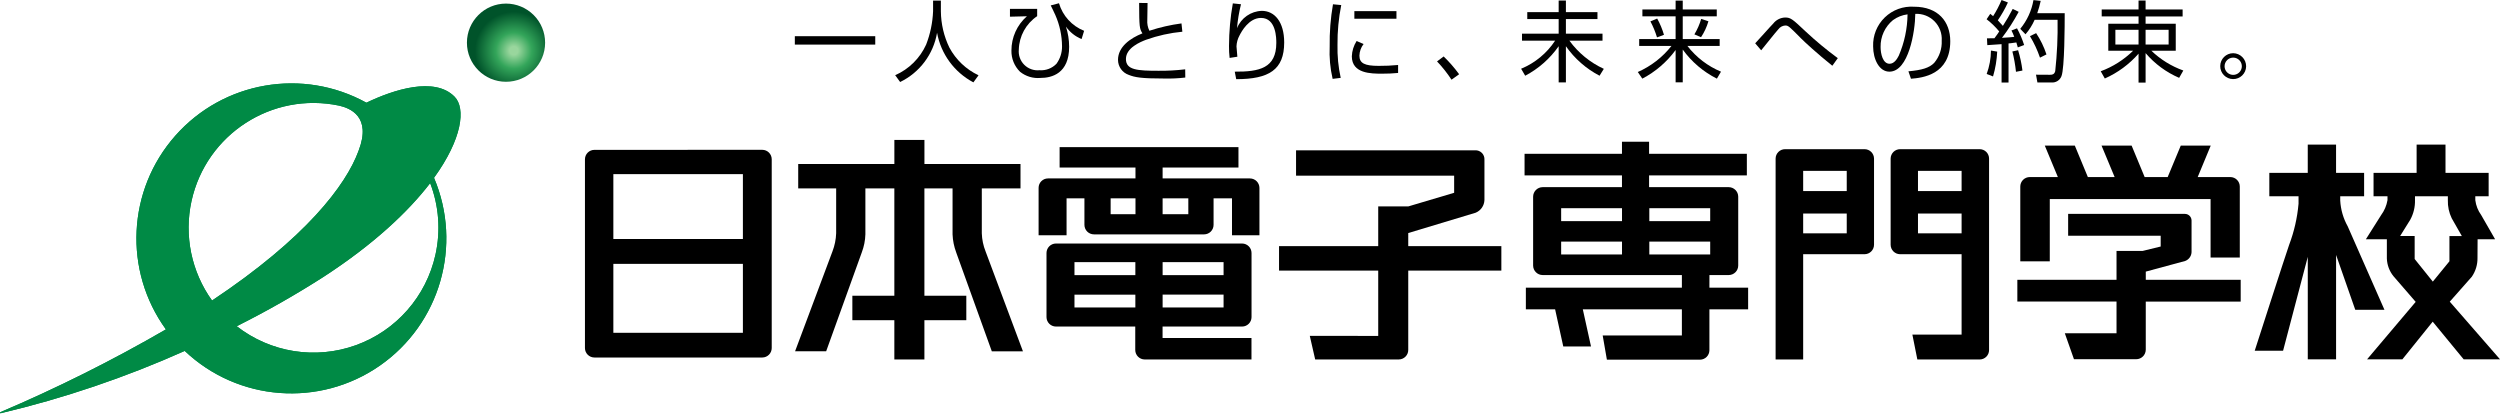
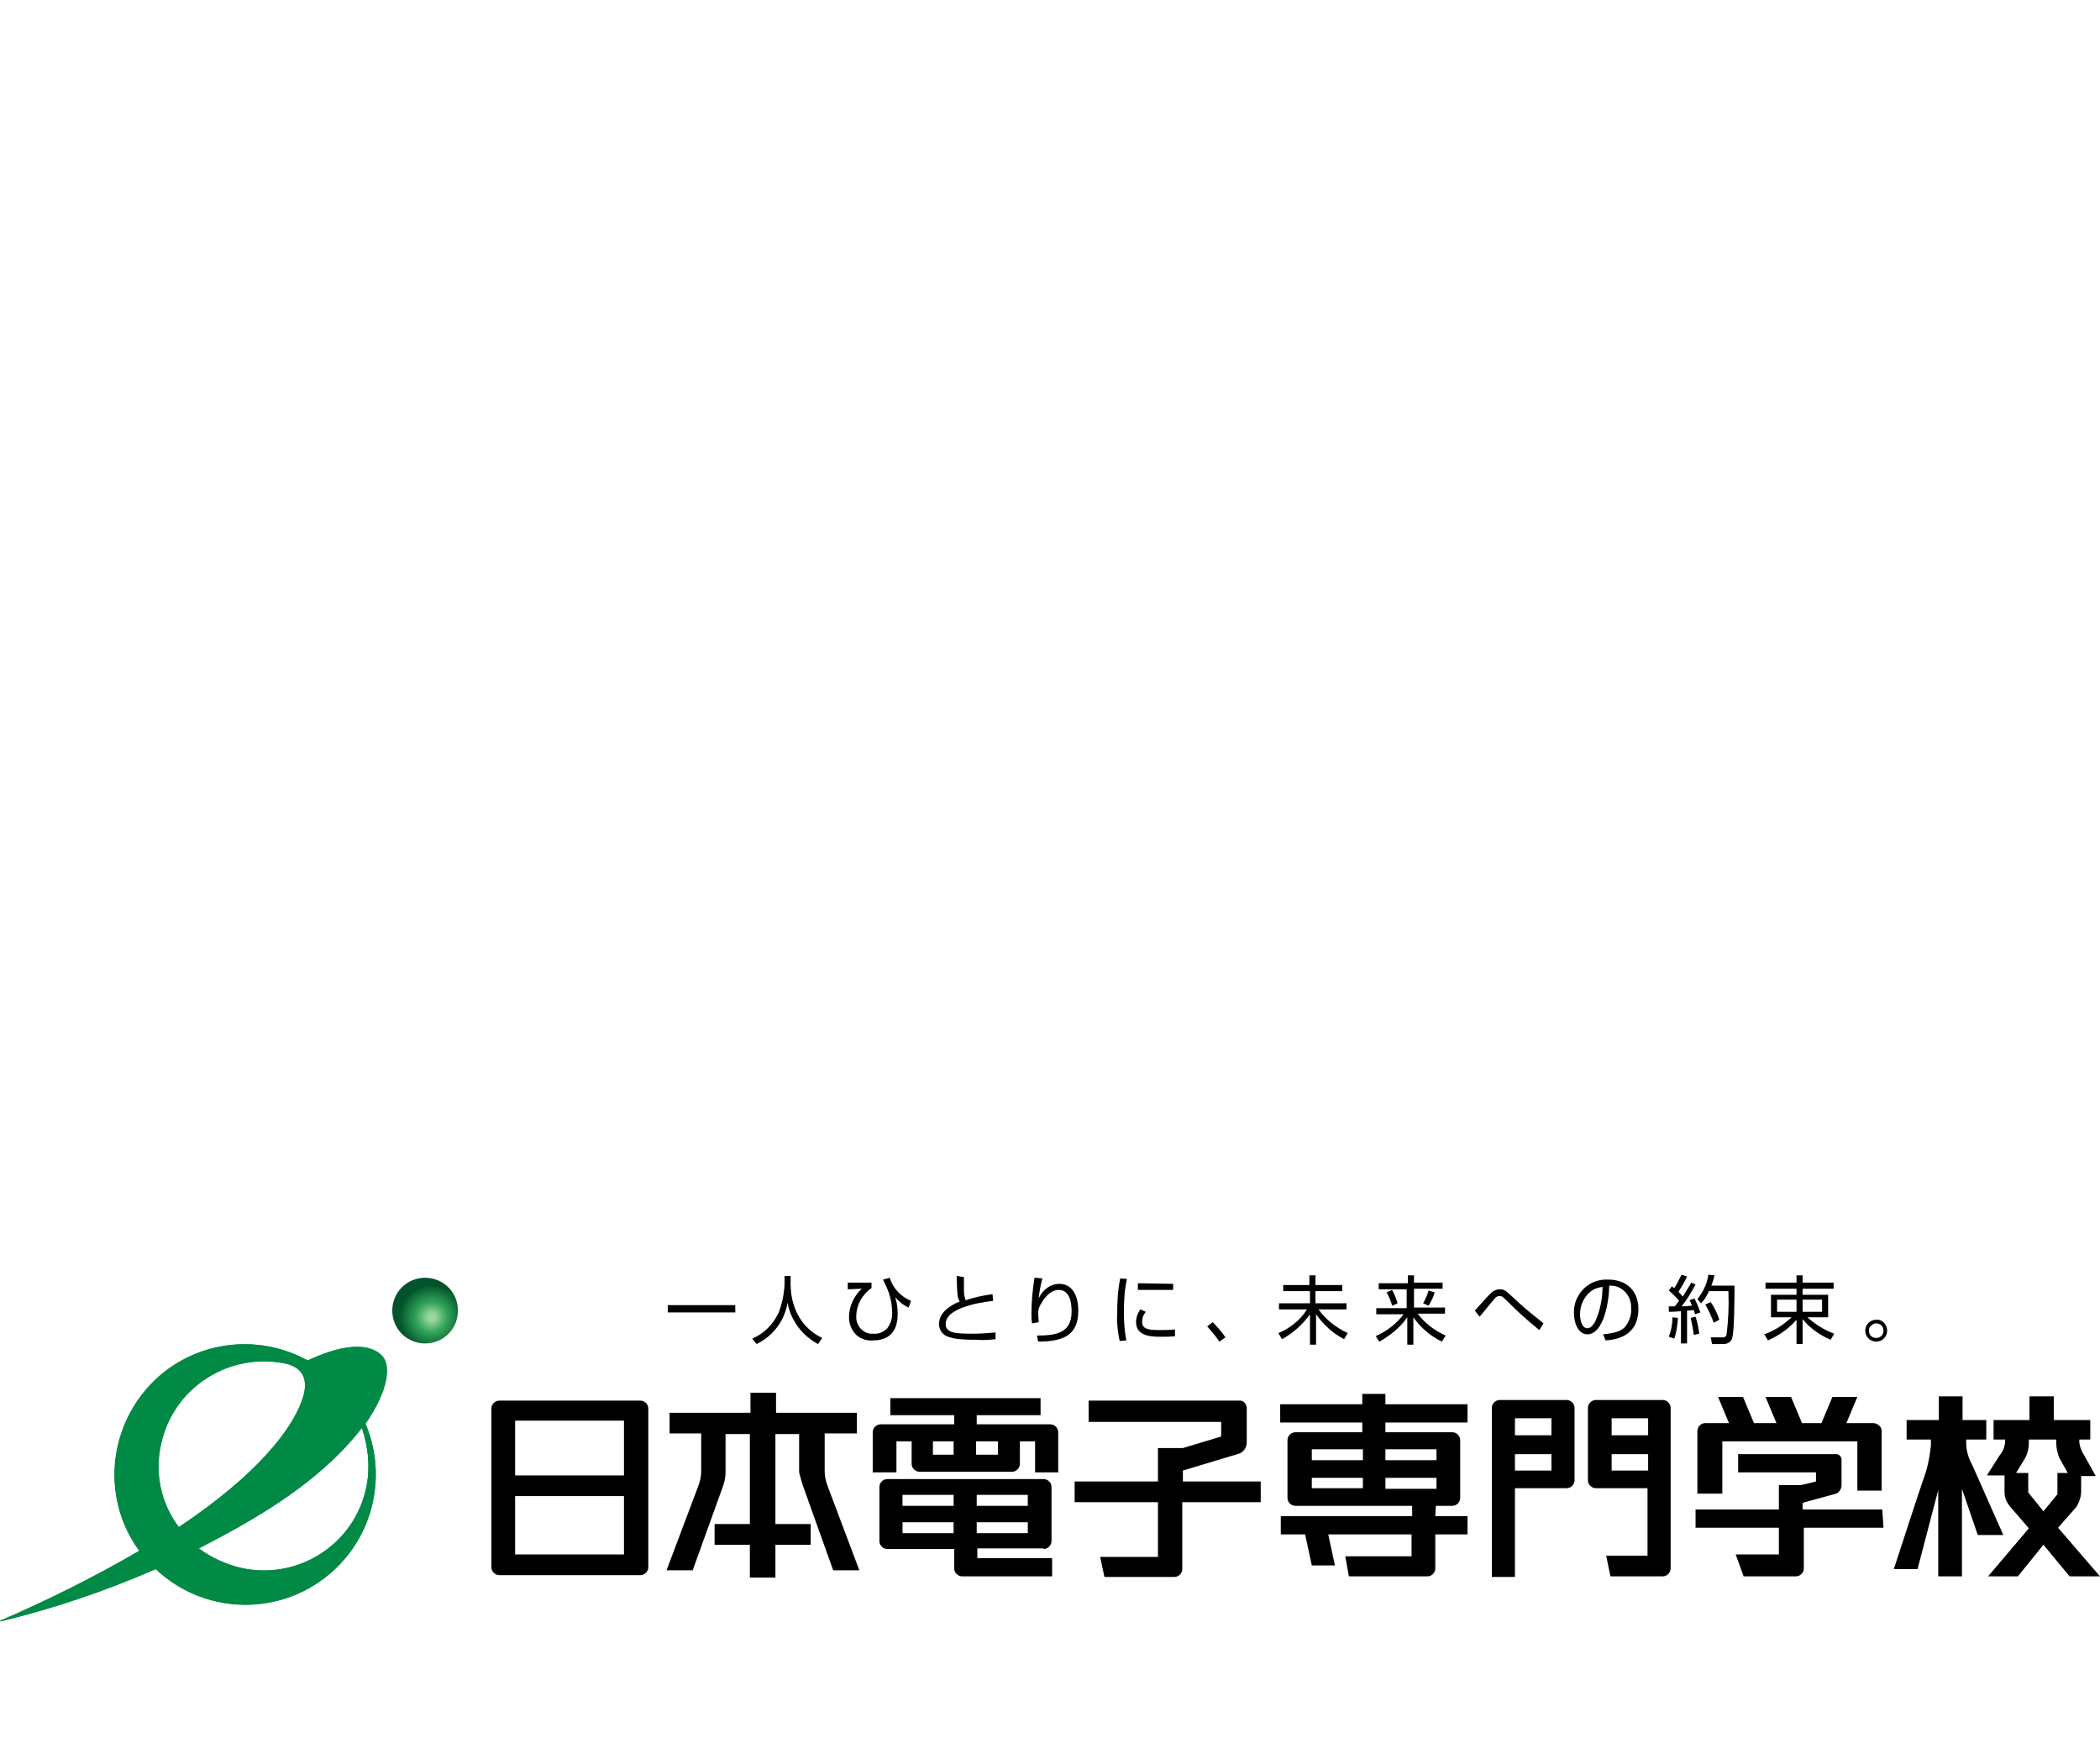
- <svg xmlns="http://www.w3.org/2000/svg" viewBox="0 0 345.328 57.094">
-   <defs>
-     <style>
-       .cls-1 {
-         fill: none;
-       }
- 
-       .cls-2 {
-         fill: #008a45;
-       }
- 
-       .cls-3 {
-         clip-path: url(#clip-path);
-       }
- 
-       .cls-4 {
-         fill: url(#radial-gradient);
-       }
-     </style>
-     <clipPath id="clip-path">
-       <path id="パス_193" data-name="パス 193" class="cls-1" d="M75.092,6.1a5.4,5.4,0,1,1-5.4-5.413,5.4,5.4,0,0,1,5.4,5.413Z" transform="translate(0.205 -0.191)" />
-     </clipPath>
-     <radialGradient id="radial-gradient" cx="0.599" cy="0.602" r="0.5" gradientTransform="matrix(1.001, 0, 0, -1, 0, 1.203)" gradientUnits="objectBoundingBox">
-       <stop offset="0" stop-color="#99d69d" />
-       <stop offset="0.107" stop-color="#99d69d" />
-       <stop offset="0.461" stop-color="#33a55a" />
-       <stop offset="0.994" stop-color="#00532a" />
-       <stop offset="1" stop-color="#00532a" />
-     </radialGradient>
-   </defs>
-   <g id="グループ化_47" data-name="グループ化 47" transform="translate(0 0)">
-     <g id="グループ化_45" data-name="グループ化 45" transform="translate(0 0)">
-       <g id="グループ化_40" data-name="グループ化 40">
-         <path id="パス_179" data-name="パス 179" d="M82.105,20.7A1.306,1.306,0,0,0,80.8,22V48.077a1.308,1.308,0,0,0,1.306,1.306h23.186a1.31,1.31,0,0,0,1.307-1.306V21.994a1.308,1.308,0,0,0-1.307-1.3Zm20.512,25.266H84.723v-9.52h17.895Zm0-12.949H84.723v-8.96h17.895Z" />
-         <path id="パス_180" data-name="パス 180" d="M132.083,34.877,137,48.527h4.3l-5.162-13.8a7.37,7.37,0,0,1-.52-2.5v-6.2h5.346V22.655H127.693v-3.33H123.54v3.33H110.258v3.371H115.5V32.22a7.7,7.7,0,0,1-.508,2.5l-5.167,13.8h4.294l4.918-13.65a7.634,7.634,0,0,0,.5-2.5V26.026h4V40.848h-5.8v3.385h5.8v5.422h4.152V44.232h5.789V40.848h-5.789V26.026h3.889v6.347a8,8,0,0,0,.505,2.5Z" />
-         <path id="パス_181" data-name="パス 181" d="M172.652,24.645H160.593V23.14H171.07V20.32H146.365v2.82h10.48v1.506H144.763a1.3,1.3,0,0,0-1.3,1.3V32.5h3.863V27.4h2.467v3.667a1.318,1.318,0,0,0,1.314,1.307h15.225a1.313,1.313,0,0,0,1.3-1.307V27.4h2.545v5.1h3.791V25.948a1.315,1.315,0,0,0-1.316-1.3ZM153.414,27.4h3.432v2.188h-3.432Zm10.73,2.188h-3.551V27.4h3.551Z" />
-         <path id="パス_182" data-name="パス 182" d="M171.576,45.107a1.308,1.308,0,0,0,1.3-1.3V34.946a1.312,1.312,0,0,0-1.3-1.309H145.863a1.314,1.314,0,0,0-1.309,1.309v8.861a1.311,1.311,0,0,0,1.309,1.3h10.951v3.236a1.313,1.313,0,0,0,1.3,1.311h14.754V46.688H160.587V45.107Zm-10.982-8.9h8.42V38h-8.42Zm0,4.49h8.42v1.775h-8.42Zm-12.176-4.49h8.41V38h-8.41Zm0,6.266V40.7h8.41v1.773h-8.41Z" />
-         <path id="パス_183" data-name="パス 183" d="M207.384,34H194.523V32.19l9.312-2.807a1.965,1.965,0,0,0,1.213-1.759V22.071a1.229,1.229,0,0,0-1.291-1.31H179.025v3.5h21.838V26.63l-6.34,1.884h-4.148V34h-13.7v3.377h13.7V46.4l-9.453-.006.746,3.258h11.545a1.312,1.312,0,0,0,1.31-1.311V37.381h12.861Z" />
-         <path id="パス_184" data-name="パス 184" d="M236.126,37.993h2.67a1.316,1.316,0,0,0,1.307-1.308v-9.52a1.321,1.321,0,0,0-1.307-1.313H227.789V24.231h13.506V21.243H227.789V19.582h-3.744v1.661H210.589v2.988h13.455v1.621H213.083a1.324,1.324,0,0,0-1.311,1.313v9.52a1.32,1.32,0,0,0,1.311,1.308H232.32v1.746H210.769v2.989h4.041l1.127,5.132h3.832l-1.133-5.132H232.32v3.614H221.382l.58,3.341h12.861a1.307,1.307,0,0,0,1.3-1.307V42.728h5.348V39.739h-5.348ZM224.05,35.152h-8.406V33.37h8.406Zm0-4.608h-8.406V28.757h8.406Zm3.772-1.787h8.41v1.787h-8.41Zm0,4.613h8.41v1.782h-8.41Z" />
-         <path id="パス_185" data-name="パス 185" d="M249.074,49.656V35.115h8.477a1.312,1.312,0,0,0,1.311-1.309v-11.9a1.311,1.311,0,0,0-1.311-1.3H246.583a1.309,1.309,0,0,0-1.316,1.3v27.75Zm6.018-17.428h-6.018V29.5h6.018Zm0-5.833h-6.018V23.6h6.018Z" />
-         <path id="パス_186" data-name="パス 186" d="M264.845,49.656h8.6a1.3,1.3,0,0,0,1.307-1.307V21.906a1.3,1.3,0,0,0-1.307-1.3H262.468a1.313,1.313,0,0,0-1.312,1.3v11.9a1.313,1.313,0,0,0,1.312,1.309h8.49v11.1h-6.8Zm6.113-17.428h-6.025V29.5h6.025Zm0-5.833h-6.025V23.6h6.025Z" />
-         <path id="パス_187" data-name="パス 187" d="M309.509,38.653H296.4V37.519l5.461-1.478a1.362,1.362,0,0,0,.861-1.211V30.455a.919.919,0,0,0-.914-.91H285.675V32.56h12.783v1.492l-2.512.614h-3.588v3.987h-13.7v3h13.7v4.385h-7.141l1.262,3.581h8.6a1.323,1.323,0,0,0,1.318-1.311v-6.65h13.113Z" />
-         <path id="パス_188" data-name="パス 188" d="M308.078,24.458H303.57l1.8-4.343h-4.139l-1.807,4.343h-3.18l-1.8-4.343h-4.156l1.81,4.343h-3.7l-1.8-4.343h-4.148l1.807,4.343h-3.883a1.307,1.307,0,0,0-1.309,1.311V36.1h4.074V27.5h22.211v8.078h4.035V25.769a1.313,1.313,0,0,0-1.3-1.311Z" />
-         <path id="パス_189" data-name="パス 189" d="M329.365,42.789l-5.072-11.521a8.219,8.219,0,0,1-1.035-3.564V27.11h3.3V23.878h-3.875v-3.9h-3.91v3.9h-5.309v3.231H317.5v1.038a21.319,21.319,0,0,1-1.3,5.678c-.51,1.445-4.754,14.626-4.754,14.626h3.918l3.412-12.972V49.632h3.91V35.215l2.648,7.574Z" />
-         <path id="パス_190" data-name="パス 190" d="M342.726,29.7a4.411,4.411,0,0,1-.809-2.053V27.11h1.842V23.878H337.8v-3.9h-3.99v3.9h-5.949v3.231h1.926v.537a4.879,4.879,0,0,1-.887,2.078l-2.1,3.328h2.9V35.71a4.108,4.108,0,0,0,.908,2.436l3.074,3.552-6.713,7.934h4.875l4.188-5.2,4.275,5.2h5.021l-6.939-7.963,3.049-3.449a4.463,4.463,0,0,0,.781-2.621l.014-2.546h2.42Zm-9.186,6.077V32.6h-2.006l1.4-2.253a5.364,5.364,0,0,0,.652-2.7V27.11h4.539v.537a5.366,5.366,0,0,0,.533,2.5l1.4,2.46h-1.715v3.484L336.048,38.9Z" />
+ <svg xmlns="http://www.w3.org/2000/svg" xmlns:xlink="http://www.w3.org/1999/xlink" version="1.1" id="圖層_1" x="0px" y="0px" viewBox="0 0 345.3 290" style="enable-background:new 0 0 345.3 290;" xml:space="preserve">
+   <style type="text/css">
+ 	.st0{fill:#008A45;}
+ 	.st1{clip-path:url(#SVGID_2_);}
+ 	.st2{fill:url(#長方形_106_1_);}
+ 	.st3{fill:none;}
+ </style>
+   <g id="グループ化_47" transform="translate(0 0)">
+     <g id="グループ化_45" transform="translate(0 0)">
+       <g id="グループ化_40">
+         <path id="パス_179" d="M82.1,230.3c-0.7,0-1.3,0.6-1.3,1.3v26.1c0,0.7,0.6,1.3,1.3,1.3h23.2c0.7,0,1.3-0.6,1.3-1.3v-26.1     c0-0.7-0.6-1.3-1.3-1.3L82.1,230.3z M102.6,255.6H84.7V246h17.9L102.6,255.6z M102.6,242.6H84.7v-9h17.9L102.6,242.6z" />
+         <path id="パス_180" d="M132.1,244.5l4.9,13.7h4.3l-5.2-13.8c-0.3-0.8-0.5-1.6-0.5-2.5v-6.2h5.3v-3.4h-13.3v-3.3h-4.2v3.3h-13.3     v3.4h5.2v6.2c0,0.9-0.2,1.7-0.5,2.5l-5.2,13.8h4.3l4.9-13.6c0.3-0.8,0.5-1.6,0.5-2.5v-6.3h4v14.8h-5.8v3.4h5.8v5.4h4.2v-5.4h5.8     v-3.4h-5.8v-14.8h3.9v6.3C131.6,242.8,131.8,243.7,132.1,244.5L132.1,244.5z" />
+         <path id="パス_181" d="M172.7,234.2h-12.1v-1.5h10.5v-2.8h-24.7v2.8h10.5v1.5h-12.1c-0.7,0-1.3,0.6-1.3,1.3l0,0v6.6h3.9V237     h2.5v3.7c0,0.7,0.6,1.3,1.3,1.3h15.2c0.7,0,1.3-0.6,1.3-1.3V237h2.5v5.1h3.8v-6.6C174,234.8,173.4,234.2,172.7,234.2L172.7,234.2     z M153.4,237h3.4v2.2h-3.4V237z M164.1,239.2h-3.6V237h3.6V239.2z" />
+         <path id="パス_182" d="M171.6,254.7c0.7,0,1.3-0.6,1.3-1.3v-8.9c0-0.7-0.6-1.3-1.3-1.3h-25.7c-0.7,0-1.3,0.6-1.3,1.3v8.9     c0,0.7,0.6,1.3,1.3,1.3h11v3.2c0,0.7,0.6,1.3,1.3,1.3h14.8v-3h-12.3v-1.6H171.6z M160.6,245.8h8.4v1.8h-8.4V245.8z M160.6,250.3     h8.4v1.8h-8.4V250.3z M148.4,245.8h8.4v1.8h-8.4V245.8z M148.4,252.1v-1.8h8.4v1.8H148.4z" />
+         <path id="パス_183" d="M207.4,243.6h-12.9v-1.8l9.3-2.8c0.7-0.3,1.2-1,1.2-1.8v-5.6c0-0.7-0.5-1.3-1.1-1.3c0,0-0.1,0-0.1,0H179     v3.5h21.8v2.4l-6.3,1.9h-4.1v5.5h-13.7v3.4h13.7v9l-9.5,0l0.7,3.3h11.5c0.7,0,1.3-0.6,1.3-1.3v-11h12.9V243.6z" />
+         <path id="パス_184" d="M236.1,247.6h2.7c0.7,0,1.3-0.6,1.3-1.3v-9.5c0-0.7-0.6-1.3-1.3-1.3h-11v-1.6h13.5v-3h-13.5v-1.7H224     v1.7h-13.5v3H224v1.6h-11c-0.7,0-1.3,0.6-1.3,1.3v9.5c0,0.7,0.6,1.3,1.3,1.3h19.2v1.7h-21.6v3h4l1.1,5.1h3.8l-1.1-5.1h13.7v3.6     h-10.9l0.6,3.3h12.9c0.7,0,1.3-0.6,1.3-1.3v-5.6h5.3v-3h-5.3L236.1,247.6z M224.1,244.7h-8.4V243h8.4V244.7z M224.1,240.1h-8.4     v-1.8h8.4V240.1z M227.8,238.3h8.4v1.8h-8.4V238.3z M227.8,243h8.4v1.8h-8.4V243z" />
+         <path id="パス_185" d="M249.1,259.2v-14.5h8.5c0.7,0,1.3-0.6,1.3-1.3v-11.9c0-0.7-0.6-1.3-1.3-1.3h-11c-0.7,0-1.3,0.6-1.3,1.3     v27.8H249.1z M255.1,241.8h-6v-2.7h6V241.8z M255.1,236h-6v-2.8h6V236z" />
+         <path id="パス_186" d="M264.8,259.2h8.6c0.7,0,1.3-0.6,1.3-1.3c0,0,0,0,0,0v-26.4c0-0.7-0.6-1.3-1.3-1.3c0,0,0,0,0,0h-11     c-0.7,0-1.3,0.6-1.3,1.3v11.9c0,0.7,0.6,1.3,1.3,1.3h8.5v11.1h-6.8L264.8,259.2z M271,241.8h-6v-2.7h6V241.8z M271,236h-6v-2.8h6     V236z" />
+         <path id="パス_187" d="M309.5,248.2h-13.1v-1.1l5.5-1.5c0.5-0.2,0.8-0.7,0.9-1.2V240c0-0.5-0.4-0.9-0.9-0.9h-16.1v3h12.8v1.5     l-2.5,0.6h-3.6v4h-13.7v3h13.7v4.4h-7.1l1.3,3.6h8.6c0.7,0,1.3-0.6,1.3-1.3v-6.7h13.1L309.5,248.2z" />
+         <path id="パス_188" d="M308.1,234h-4.5l1.8-4.3h-4.1l-1.8,4.3h-3.2l-1.8-4.3h-4.2l1.8,4.3h-3.7l-1.8-4.3h-4.1l1.8,4.3h-3.9     c-0.7,0-1.3,0.6-1.3,1.3c0,0,0,0,0,0v10.3h4.1v-8.6h22.2v8.1h4v-9.8C309.4,234.6,308.8,234.1,308.1,234L308.1,234z" />
+         <path id="パス_189" d="M329.4,252.4l-5.1-11.5c-0.6-1.1-1-2.3-1-3.6v-0.6h3.3v-3.2h-3.9v-3.9h-3.9v3.9h-5.3v3.2h4v1     c-0.2,1.9-0.6,3.9-1.3,5.7c-0.5,1.4-4.8,14.6-4.8,14.6h3.9l3.4-13v14.2h3.9v-14.4l2.6,7.6H329.4z" />
+         <path id="パス_190" d="M342.7,239.3c-0.4-0.6-0.7-1.3-0.8-2.1v-0.5h1.8v-3.2h-6v-3.9h-4v3.9h-5.9v3.2h1.9v0.5     c-0.1,0.8-0.4,1.5-0.9,2.1l-2.1,3.3h2.9v2.7c0,0.9,0.3,1.7,0.9,2.4l3.1,3.6l-6.7,7.9h4.9l4.2-5.2l4.3,5.2h5l-6.9-8l3-3.4     c0.5-0.8,0.8-1.7,0.8-2.6l0-2.5h2.4L342.7,239.3z M333.5,245.4v-3.2h-2l1.4-2.3c0.5-0.8,0.7-1.8,0.7-2.7v-0.5h4.5v0.5     c0,0.9,0.2,1.7,0.5,2.5l1.4,2.5h-1.7v3.5l-2.3,2.8L333.5,245.4z" />
      </g>
-       <g id="グループ化_44" data-name="グループ化 44">
-         <path id="パス_191" data-name="パス 191" class="cls-2" d="M62.78,13.343c-2.764-2.783-8.4-.97-12.169.843A21.416,21.416,0,0,0,22.917,45.5,207.967,207.967,0,0,1,0,56.952l.054.142a143.142,143.142,0,0,0,25.461-8.62A21.413,21.413,0,0,0,59.951,24.561c3.889-5.383,4.43-9.608,2.829-11.219M26.455,27.769A17.252,17.252,0,0,1,46.83,14.589c1.471.331,4.539,1.475,2.7,6.241-1.73,4.747-7.3,12.07-20.239,20.683A17.224,17.224,0,0,1,26.455,27.77m33.7,7.389a17.254,17.254,0,0,1-27.459,9.9,130.2,130.2,0,0,0,11.965-6.8c6.97-4.521,11.737-9.03,14.756-12.967a17.184,17.184,0,0,1,.738,9.86" />
-         <g id="グループ化_43" data-name="グループ化 43">
-           <g id="グループ化_42" data-name="グループ化 42" class="cls-3">
-             <g id="グループ化_41" data-name="グループ化 41">
-               <rect id="長方形_106" data-name="長方形 106" class="cls-4" width="10.803" height="10.811" transform="translate(64.497 0.496)" />
-               <path id="パス_192" data-name="パス 192" class="cls-1" d="M64.289,6.1a5.4,5.4,0,1,0,1.577-3.827A5.4,5.4,0,0,0,64.289,6.1" transform="translate(0.208 -0.191)" />
+       <g id="グループ化_44">
+         <path id="パス_191" class="st0" d="M62.8,222.9c-2.8-2.8-8.4-1-12.2,0.8c-10.4-5.7-23.4-2-29.1,8.4c-4,7.3-3.5,16.2,1.4,22.9     c-7.4,4.3-15,8.1-22.9,11.5l0.1,0.1c8.7-2.1,17.3-5,25.5-8.6c8.6,8.1,22.1,7.8,30.3-0.8c5.9-6.2,7.5-15.3,4.2-23.1     C63.8,228.8,64.4,224.5,62.8,222.9 M26.5,237.4c2-9.2,11.1-15.1,20.4-13.2c1.5,0.3,4.5,1.5,2.7,6.2c-1.7,4.7-7.3,12.1-20.2,20.7     C26.4,247.1,25.4,242.1,26.5,237.4 M60.2,244.7c-2,9.3-11.3,15.2-20.6,13.1c-2.5-0.6-4.9-1.7-6.9-3.2c4.1-2.1,8.1-4.3,12-6.8     c7-4.5,11.7-9,14.8-13C60.6,238,60.9,241.5,60.2,244.7" />
+         <g id="グループ化_43">
+           <g>
+             <defs>
+               <path id="SVGID_1_" d="M75.3,215.5c0,3-2.4,5.4-5.4,5.4c-3,0-5.4-2.4-5.4-5.4c0-3,2.4-5.4,5.4-5.4        C72.9,210.1,75.3,212.5,75.3,215.5C75.3,215.5,75.3,215.5,75.3,215.5z" />
+             </defs>
+             <clipPath id="SVGID_2_">
+               <use xlink:href="#SVGID_1_" style="overflow:visible;" />
+             </clipPath>
+             <g id="グループ化_42" class="st1">
+               <g id="グループ化_41">
+                 <radialGradient id="長方形_106_1_" cx="-461.332" cy="655.729" r="0.5" gradientTransform="matrix(10.8138 0 0 10.811 5059.723 -6872.501)" gradientUnits="userSpaceOnUse">
+                   <stop offset="0" style="stop-color:#99D69D" />
+                   <stop offset="0.107" style="stop-color:#99D69D" />
+                   <stop offset="0.461" style="stop-color:#33A55A" />
+                   <stop offset="0.994" style="stop-color:#00532A" />
+                   <stop offset="1" style="stop-color:#00532A" />
+                 </radialGradient>
+                 <rect id="長方形_106" x="64.5" y="210.1" class="st2" width="10.8" height="10.8" />
+                 <path id="パス_192" class="st3" d="M64.5,215.5c0,3,2.4,5.4,5.4,5.4c3,0,5.4-2.4,5.4-5.4s-2.4-5.4-5.4-5.4         c-1.4,0-2.8,0.6-3.8,1.6C65.1,212.7,64.5,214.1,64.5,215.5" />
+               </g>
            </g>
          </g>
-           <path id="パス_194" data-name="パス 194" class="cls-2" d="M62.775,13.343c-2.759-2.785-8.4-.97-12.164.843A21.416,21.416,0,0,0,22.917,45.5,207.976,207.976,0,0,1,0,56.952l.054.142a142.83,142.83,0,0,0,25.461-8.62A21.413,21.413,0,0,0,59.951,24.561C63.84,19.188,64.381,14.953,62.775,13.343ZM26.455,27.769A17.249,17.249,0,0,1,46.83,14.589c1.471.331,4.539,1.475,2.7,6.241-1.73,4.747-7.3,12.07-20.239,20.683a17.224,17.224,0,0,1-2.836-13.744Zm33.7,7.389A17.254,17.254,0,0,1,32.7,45.064a130.635,130.635,0,0,0,11.965-6.8c6.97-4.521,11.737-9.03,14.756-12.967a17.184,17.184,0,0,1,.735,9.861Z" />
+           <path id="パス_194" class="st0" d="M62.8,222.9c-2.8-2.8-8.4-1-12.2,0.8c-10.4-5.7-23.4-2-29.1,8.4c-4,7.3-3.5,16.2,1.4,22.9      c-7.4,4.3-15,8.1-22.9,11.5l0.1,0.1c8.7-2.1,17.3-5,25.5-8.6c8.6,8.1,22.1,7.8,30.3-0.8c5.9-6.2,7.5-15.3,4.2-23.1      C63.8,228.8,64.4,224.5,62.8,222.9z M26.5,237.4c2-9.2,11.1-15.1,20.4-13.2c1.5,0.3,4.5,1.5,2.7,6.2      c-1.7,4.7-7.3,12.1-20.2,20.7C26.4,247.1,25.4,242.1,26.5,237.4z M60.2,244.7c-2,9.3-11.2,15.2-20.6,13.1      c-2.5-0.6-4.9-1.7-6.9-3.2c4.1-2.1,8.1-4.3,12-6.8c7-4.5,11.7-9,14.8-13C60.6,238,60.9,241.5,60.2,244.7L60.2,244.7z" />
        </g>
      </g>
    </g>
-     <g id="グループ化_46" data-name="グループ化 46" transform="translate(0 0)">
-       <path id="パス_195" data-name="パス 195" d="M120.9,5V6.16H109.791V5Z" />
-       <path id="パス_196" data-name="パス 196" d="M129.965.085V1.562a11.734,11.734,0,0,0,1.177,5.017,8.872,8.872,0,0,0,4.023,3.821l-.709.977a9.723,9.723,0,0,1-5.019-6.849,9.273,9.273,0,0,1-5.1,6.8l-.685-.94a8.4,8.4,0,0,0,4.275-4.224,14.331,14.331,0,0,0,.961-4.614V.085Z" />
-       <path id="パス_197" data-name="パス 197" d="M143.264,1.221V2.233a5.739,5.739,0,0,0-2.534,4.614A2.609,2.609,0,0,0,143.588,9.7a2.939,2.939,0,0,0,2.342-.892A4,4,0,0,0,146.7,6.4a10.912,10.912,0,0,0-.925-4.322c-.192-.451-.564-1.172-.637-1.33l1.141-.3a5.884,5.884,0,0,0,3.471,3.809l-.35,1.137a4.867,4.867,0,0,1-2.161-1.721,9.137,9.137,0,0,1,.444,2.783c0,3.711-2.414,4.309-3.963,4.309a3.936,3.936,0,0,1-2.822-.853,3.992,3.992,0,0,1-1.188-2.93,6.286,6.286,0,0,1,2.138-4.736l-2.342.06V1.221Z" />
-       <path id="パス_198" data-name="パス 198" d="M158.514.414c-.024.855-.036,1.465-.036,2.332a2.876,2.876,0,0,0,.288,1.5A24.651,24.651,0,0,1,163.2,3.234l.12,1.147a20.8,20.8,0,0,0-5.008,1.11c-.793.306-2.786,1.111-2.786,2.662,0,1.514,1.561,1.623,4.5,1.623a29,29,0,0,0,3.687-.2l.013,1.135a20.551,20.551,0,0,1-2.931.135c-3.23,0-4.035-.171-4.875-.5a2.2,2.2,0,0,1-1.489-2.076c0-1.807,1.705-3,3.374-3.662-.408-.658-.444-.853-.456-4.2Z" />
-       <path id="パス_199" data-name="パス 199" d="M171.421.586a20.9,20.9,0,0,0-.553,3.308A3.816,3.816,0,0,1,174.3,1.5c1.754,0,3.087,1.514,3.087,4.37,0,3.76-2.09,5.066-6.629,5.066l-.2-1.038c3.41.024,5.74-.488,5.74-3.968,0-.6,0-3.454-2.114-3.454-1.681,0-2.7,1.892-2.966,2.417a3.408,3.408,0,0,0-.42,1.514c0,.135.107,1.281.12,1.428L169.848,8a12.715,12.715,0,0,1-.084-1.624,34.326,34.326,0,0,1,.528-5.908Z" />
-       <path id="パス_200" data-name="パス 200" d="M185.267.7a26.845,26.845,0,0,0-.517,5.48,19.191,19.191,0,0,0,.444,4.578l-1.116.135a16.347,16.347,0,0,1-.408-4.48,31.055,31.055,0,0,1,.456-5.822Zm3.086,5.383a2.756,2.756,0,0,0-.576,1.6c0,1.062.733,1.416,2.666,1.416a25.969,25.969,0,0,0,2.678-.122v1.1a21.961,21.961,0,0,1-2.2.1c-1.514,0-4.191,0-4.191-2.4a4.227,4.227,0,0,1,.661-2.112Zm4.54-4.541V2.588H187.08V1.537Z" />
-       <path id="パス_201" data-name="パス 201" d="M200.5,11.01a17.523,17.523,0,0,0-2-2.527l.914-.684a19.173,19.173,0,0,1,2.137,2.454Z" />
-       <path id="パス_202" data-name="パス 202" d="M215.3,1.672V.072h1v1.6h4.359v.965H216.3V4.65h5.057v.965h-4.576a12.175,12.175,0,0,0,4.756,3.894l-.588.952A13.046,13.046,0,0,1,216.3,6.384v5h-1v-5a13.055,13.055,0,0,1-4.623,4.077l-.564-.965a10.363,10.363,0,0,0,4.7-3.881h-4.576V4.65H215.3V2.637h-4.336V1.672Z" />
-       <path id="パス_203" data-name="パス 203" d="M231.455,1.306V.085h.984V1.306h4.7v.952h-4.7V5.394h5.1v.953h-4.455A11.4,11.4,0,0,0,237.722,9.9l-.564.964a13.054,13.054,0,0,1-4.719-4.016v4.529h-.984V6.908a13.387,13.387,0,0,1-4.6,3.955l-.625-.915a12.119,12.119,0,0,0,4.648-3.6h-4.455V5.394h5.031V2.258h-4.588V1.306Zm-2.57,3.857a12.13,12.13,0,0,0-.912-2.21l.936-.391a11.207,11.207,0,0,1,.937,2.246Zm5.164-.415a9.056,9.056,0,0,0,.938-2.137l1,.33a8.171,8.171,0,0,1-1.021,2.2Z" />
-       <path id="パス_204" data-name="パス 204" d="M253.1,9.082c-2.125-1.7-3.916-3.369-4.3-3.76-1.682-1.7-1.777-1.8-2.211-1.8a1.291,1.291,0,0,0-.947.525c-.217.231-.434.5-2.367,2.9l-.828-.964c.408-.415,2.113-2.356,2.486-2.722a2.173,2.173,0,0,1,1.645-.843c.781,0,1.033.231,2.846,1.94a48.883,48.883,0,0,0,4.432,3.675Z" />
-       <path id="パス_205" data-name="パス 205" d="M263.611,9.851c1.887-.171,2.883-.476,3.555-1.159a4.427,4.427,0,0,0,1.045-3.076,3.475,3.475,0,0,0-3.65-3.7c-.023,2.453-.924,7.983-3.578,7.983-1.406,0-2.246-1.709-2.246-3.5A5.3,5.3,0,0,1,264.392.928c3.338,0,5,2.074,5,4.76,0,4.639-3.844,5.066-5.428,5.188Zm-2.125-7.08A4.693,4.693,0,0,0,259.769,6.5c0,.915.3,2.307,1.236,2.307.637,0,1.033-.646,1.274-1.111a14.943,14.943,0,0,0,1.213-5.713,4.3,4.3,0,0,0-2.006.792Z" />
-       <path id="パス_206" data-name="パス 206" d="M278.843,1.635a27.037,27.037,0,0,1-2.307,3.59c.914-.037,1.346-.1,1.693-.135a6.92,6.92,0,0,0-.383-.879l.768-.3a13.848,13.848,0,0,1,.984,2.307l-.877.33c-.047-.184-.084-.293-.2-.684-.672.1-.912.121-1.08.134v5.4h-.961V6.1c-1.178.085-1.478.11-1.971.134l-.047-.939c.336,0,.408,0,1.033-.012.371-.5.527-.721.66-.94a11.042,11.042,0,0,0-1.742-1.685l.5-.744c.109.085.193.158.4.316A14.746,14.746,0,0,0,276.478,0l.877.342a16.551,16.551,0,0,1-1.395,2.465c.049.062.361.379.7.77a26.534,26.534,0,0,0,1.357-2.344Zm-4.42,8.582a9.641,9.641,0,0,0,.59-3.234l.863.146a14.575,14.575,0,0,1-.576,3.43Zm4.047-.3a19.279,19.279,0,0,0-.5-2.809l.793-.17a16.457,16.457,0,0,1,.6,2.807Zm.59-5.934A8.523,8.523,0,0,0,280.884.012l1,.109a13.4,13.4,0,0,1-.478,1.7H285.2c0,1.562-.012,7.58-.443,8.691a1.36,1.36,0,0,1-1.418.879H281.43l-.193-1.074,1.91.012c.289,0,.613-.012.744-.5a56.693,56.693,0,0,0,.324-7.092h-3.17a7.886,7.886,0,0,1-1.26,2Zm2.725,3.98A15.378,15.378,0,0,0,280.4,4.992l.853-.415a12.241,12.241,0,0,1,1.428,2.942Z" />
-       <path id="パス_207" data-name="パス 207" d="M301.009,10.754a12.694,12.694,0,0,1-4.635-3.418v4.077H295.4v-4a13.435,13.435,0,0,1-4.66,3.431l-.564-1a12.647,12.647,0,0,0,4.469-2.832h-3.424V3.283h4.18V2.269H290.31V1.306h5.09V.072h.973V1.306h5.115V2.27h-5.115V3.283h4.166V7.006h-3.373a12.429,12.429,0,0,0,4.418,2.734ZM295.4,4.113h-3.2V6.152h3.2Zm4.154,0h-3.182V6.152h3.182Z" />
-       <path id="パス_208" data-name="パス 208" d="M310.261,9.167a1.789,1.789,0,1,1-1.789-1.819,1.809,1.809,0,0,1,1.789,1.819Zm-2.978,0a1.192,1.192,0,1,0,.342-.852A1.184,1.184,0,0,0,307.283,9.167Z" />
+     <g id="グループ化_46" transform="translate(0 0)">
+       <path id="パス_195" d="M120.9,214.6v1.2h-11.1v-1.2H120.9z" />
+       <path id="パス_196" d="M130,209.7v1.5c0,1.7,0.4,3.5,1.2,5c0.9,1.7,2.3,3,4,3.8l-0.7,1c-2.6-1.4-4.5-3.9-5-6.8    c-0.5,3-2.4,5.5-5.1,6.8l-0.7-0.9c1.9-0.8,3.4-2.3,4.3-4.2c0.6-1.5,0.9-3,1-4.6v-1.5H130z" />
+       <path id="パス_197" d="M143.3,210.8v1c-1.5,1-2.5,2.8-2.5,4.6c-0.1,1.4,0.9,2.7,2.3,2.9c0.2,0,0.3,0,0.5,0    c0.9,0.1,1.7-0.3,2.3-0.9c0.5-0.7,0.8-1.5,0.8-2.4c0-1.5-0.3-3-0.9-4.3c-0.2-0.5-0.6-1.2-0.6-1.3l1.1-0.3c0.5,1.7,1.8,3.1,3.5,3.8    l-0.4,1.1c-0.9-0.4-1.6-1-2.2-1.7c0.3,0.9,0.4,1.8,0.4,2.8c0,3.7-2.4,4.3-4,4.3c-1,0.1-2-0.2-2.8-0.9c-0.8-0.8-1.2-1.8-1.2-2.9    c0-1.8,0.8-3.5,2.1-4.7l-2.3,0.1v-1.1H143.3z" />
+       <path id="パス_198" d="M158.5,210c0,0.9,0,1.5,0,2.3c0,0.5,0.1,1,0.3,1.5c1.4-0.5,2.9-0.8,4.4-1l0.1,1.1c-1.7,0.2-3.4,0.5-5,1.1    c-0.8,0.3-2.8,1.1-2.8,2.7c0,1.5,1.6,1.6,4.5,1.6c1.2,0,2.5-0.1,3.7-0.2l0,1.1c-1,0.1-2,0.2-2.9,0.1c-3.2,0-4-0.2-4.9-0.5    c-0.9-0.3-1.5-1.1-1.5-2.1c0-1.8,1.7-3,3.4-3.7c-0.4-0.7-0.4-0.9-0.5-4.2L158.5,210z" />
+       <path id="パス_199" d="M171.4,210.2c-0.3,1.1-0.5,2.2-0.6,3.3c0.6-1.4,1.9-2.4,3.4-2.4c1.8,0,3.1,1.5,3.1,4.4    c0,3.8-2.1,5.1-6.6,5.1l-0.2-1c3.4,0,5.7-0.5,5.7-4c0-0.6,0-3.5-2.1-3.5c-1.7,0-2.7,1.9-3,2.4c-0.3,0.5-0.4,1-0.4,1.5    c0,0.1,0.1,1.3,0.1,1.4l-1.1,0.2c-0.1-0.5-0.1-1.1-0.1-1.6c0-2,0.2-4,0.5-5.9L171.4,210.2z" />
+       <path id="パス_200" d="M185.3,210.3c-0.4,1.8-0.5,3.6-0.5,5.5c0,1.5,0.1,3.1,0.4,4.6l-1.1,0.1c-0.3-1.5-0.5-3-0.4-4.5    c0-2,0.1-3.9,0.5-5.8L185.3,210.3z M188.4,215.7c-0.4,0.5-0.6,1-0.6,1.6c0,1.1,0.7,1.4,2.7,1.4c0.9,0,1.8,0,2.7-0.1v1.1    c-0.7,0.1-1.5,0.1-2.2,0.1c-1.5,0-4.2,0-4.2-2.4c0-0.8,0.3-1.5,0.7-2.1L188.4,215.7z M192.9,211.1v1h-5.8v-1.1L192.9,211.1z" />
+       <path id="パス_201" d="M200.5,220.6c-0.6-0.9-1.3-1.7-2-2.5l0.9-0.7c0.8,0.8,1.5,1.6,2.1,2.5L200.5,220.6z" />
+       <path id="パス_202" d="M215.3,211.3v-1.6h1v1.6h4.4v1h-4.4v2h5.1v1h-4.6c1.2,1.7,2.9,3,4.8,3.9l-0.6,1c-1.9-1-3.4-2.4-4.6-4.1v5    h-1v-5c-1.2,1.7-2.8,3.1-4.6,4.1l-0.6-1c1.9-0.8,3.6-2.1,4.7-3.9h-4.6v-1h5.1v-2H211v-1H215.3z" />
+       <path id="パス_203" d="M231.5,210.9v-1.2h1v1.2h4.7v1h-4.7v3.1h5.1v1h-4.5c1.2,1.6,2.8,2.8,4.6,3.6l-0.6,1    c-1.9-0.9-3.5-2.3-4.7-4v4.5h-1v-4.5c-1.2,1.7-2.8,3-4.6,4l-0.6-0.9c1.8-0.8,3.4-2,4.6-3.6h-4.5v-1h5v-3.1h-4.6v-1H231.5z     M228.9,214.7c-0.2-0.8-0.5-1.5-0.9-2.2l0.9-0.4c0.4,0.7,0.7,1.5,0.9,2.2L228.9,214.7z M234,214.3c0.4-0.7,0.7-1.4,0.9-2.1l1,0.3    c-0.2,0.8-0.6,1.5-1,2.2L234,214.3z" />
+       <path id="パス_204" d="M253.1,218.7c-2.1-1.7-3.9-3.4-4.3-3.8c-1.7-1.7-1.8-1.8-2.2-1.8c-0.4,0-0.7,0.2-0.9,0.5    c-0.2,0.2-0.4,0.5-2.4,2.9l-0.8-1c0.4-0.4,2.1-2.4,2.5-2.7c0.4-0.5,1-0.8,1.6-0.8c0.8,0,1,0.2,2.8,1.9c1.4,1.3,2.9,2.5,4.4,3.7    L253.1,218.7z" />
+       <path id="パス_205" d="M263.6,219.4c1.9-0.2,2.9-0.5,3.6-1.2c0.7-0.9,1.1-2,1-3.1c0.1-1.9-1.3-3.6-3.2-3.7c-0.1,0-0.3,0-0.4,0    c0,2.5-0.9,8-3.6,8c-1.4,0-2.2-1.7-2.2-3.5c-0.1-2.9,2.2-5.4,5.1-5.5c0.2,0,0.4,0,0.5,0c3.3,0,5,2.1,5,4.8c0,4.6-3.8,5.1-5.4,5.2    L263.6,219.4z M261.5,212.4c-1.1,0.9-1.7,2.3-1.7,3.7c0,0.9,0.3,2.3,1.2,2.3c0.6,0,1-0.6,1.3-1.1c0.8-1.8,1.2-3.7,1.2-5.7    C262.8,211.7,262.1,211.9,261.5,212.4L261.5,212.4z" />
+       <path id="パス_206" d="M278.8,211.2c-0.7,1.3-1.4,2.5-2.3,3.6c0.9,0,1.3-0.1,1.7-0.1c-0.1-0.3-0.2-0.6-0.4-0.9l0.8-0.3    c0.4,0.7,0.7,1.5,1,2.3l-0.9,0.3c0-0.2-0.1-0.3-0.2-0.7c-0.7,0.1-0.9,0.1-1.1,0.1v5.4h-1v-5.3c-1.2,0.1-1.5,0.1-2,0.1l0-0.9    c0.3,0,0.4,0,1,0c0.4-0.5,0.5-0.7,0.7-0.9c-0.5-0.6-1.1-1.2-1.7-1.7l0.5-0.7c0.1,0.1,0.2,0.2,0.4,0.3c0.5-0.7,0.8-1.5,1.2-2.2    l0.9,0.3c-0.4,0.9-0.9,1.7-1.4,2.5c0,0.1,0.4,0.4,0.7,0.8c0.5-0.8,0.9-1.5,1.4-2.3L278.8,211.2z M274.4,219.8    c0.4-1,0.6-2.1,0.6-3.2l0.9,0.1c-0.1,1.2-0.2,2.3-0.6,3.4L274.4,219.8z M278.5,219.5c-0.1-0.9-0.3-1.9-0.5-2.8l0.8-0.2    c0.3,0.9,0.5,1.9,0.6,2.8L278.5,219.5z M279.1,213.6c0.9-1.1,1.6-2.5,1.8-4l1,0.1c-0.1,0.6-0.3,1.1-0.5,1.7h3.8    c0,1.6,0,7.6-0.4,8.7c-0.2,0.6-0.8,0.9-1.4,0.9h-1.9l-0.2-1.1l1.9,0c0.3,0,0.6,0,0.7-0.5c0.3-2.4,0.4-4.7,0.3-7.1H281    c-0.3,0.7-0.7,1.4-1.3,2L279.1,213.6z M281.8,217.5c-0.4-1-0.8-2-1.4-3l0.9-0.4c0.6,0.9,1.1,1.9,1.4,2.9L281.8,217.5z" />
+       <path id="パス_207" d="M301,220.3c-1.8-0.8-3.4-1.9-4.6-3.4v4.1h-1v-4c-1.3,1.5-2.9,2.6-4.7,3.4l-0.6-1c1.7-0.6,3.2-1.6,4.5-2.8    h-3.4v-3.7h4.2v-1h-5.1v-1h5.1v-1.2h1v1.2h5.1v1h-5.1v1h4.2v3.7h-3.4c1.3,1.2,2.8,2.1,4.4,2.7L301,220.3z M295.4,213.7h-3.2v2h3.2    V213.7z M299.6,213.7h-3.2v2h3.2V213.7z" />
+       <path id="パス_208" d="M310.3,218.8c0,1-0.8,1.8-1.8,1.8c-1,0-1.8-0.8-1.8-1.8c0-1,0.8-1.8,1.8-1.8    C309.5,216.9,310.3,217.8,310.3,218.8z M307.3,218.8c0,0.7,0.5,1.2,1.2,1.2s1.2-0.5,1.2-1.2s-0.5-1.2-1.2-1.2    c-0.3,0-0.6,0.1-0.8,0.4C307.4,218.1,307.3,218.4,307.3,218.8z" />
    </g>
  </g>
</svg>
